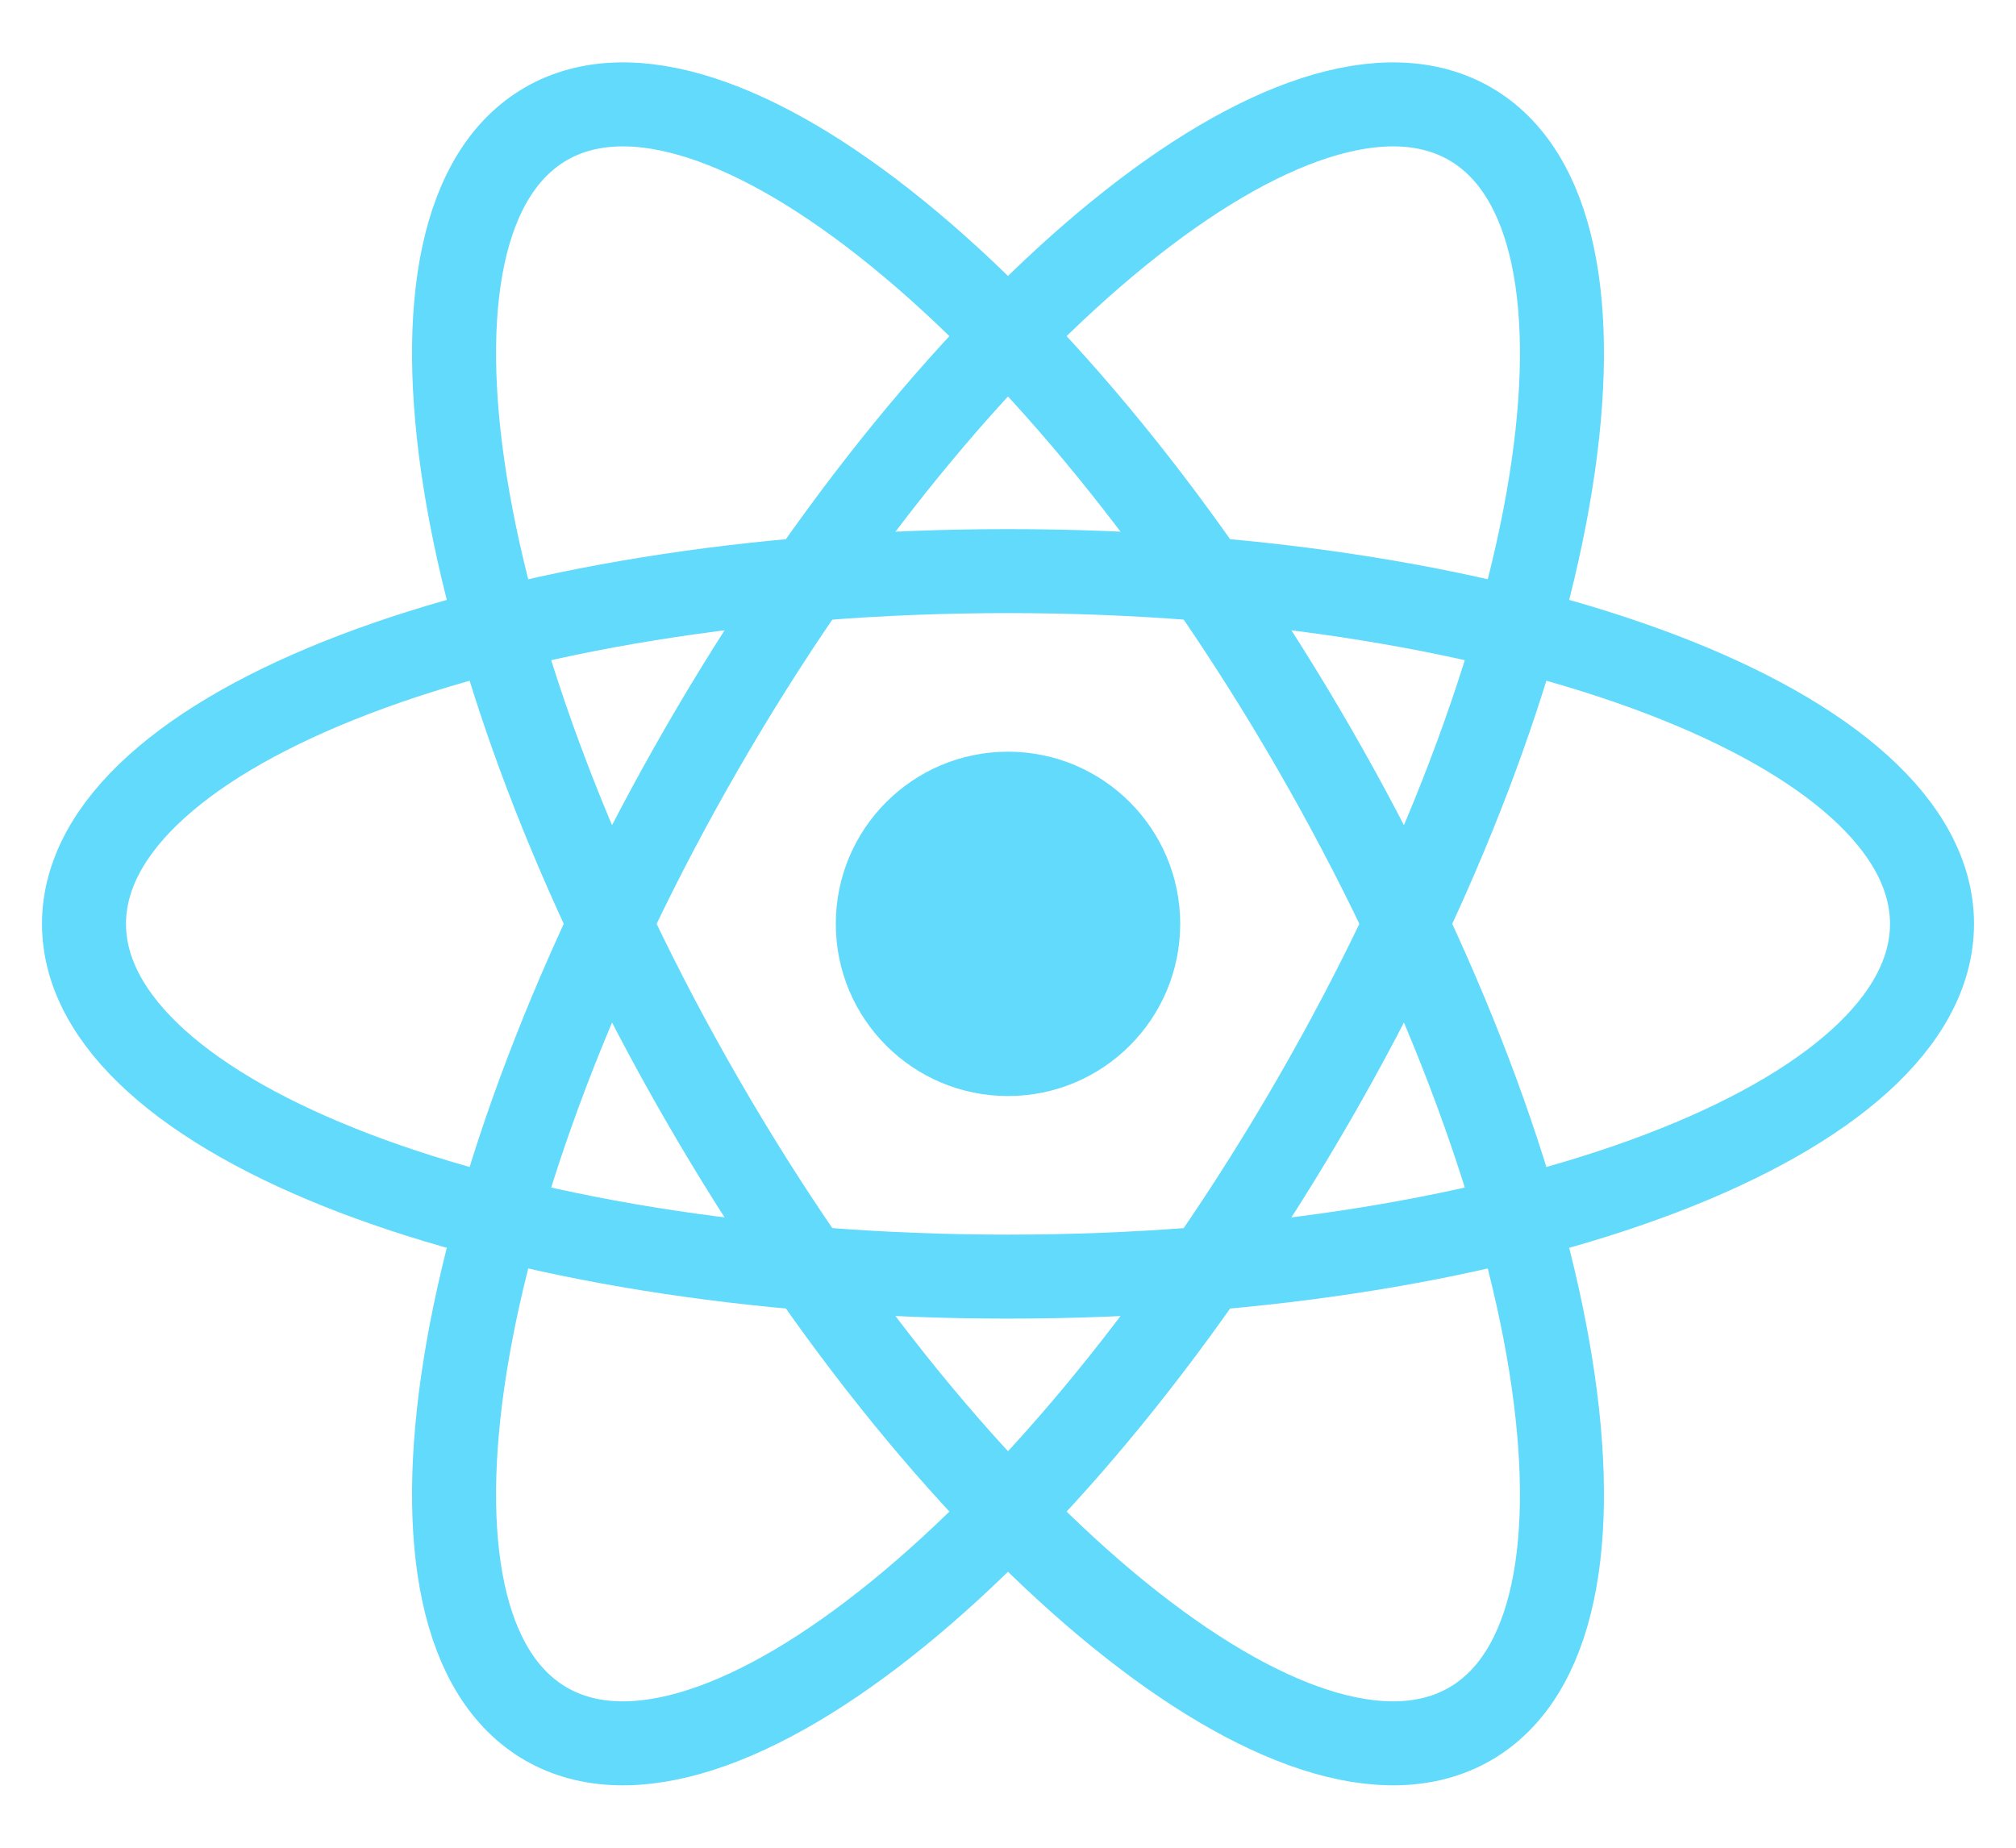
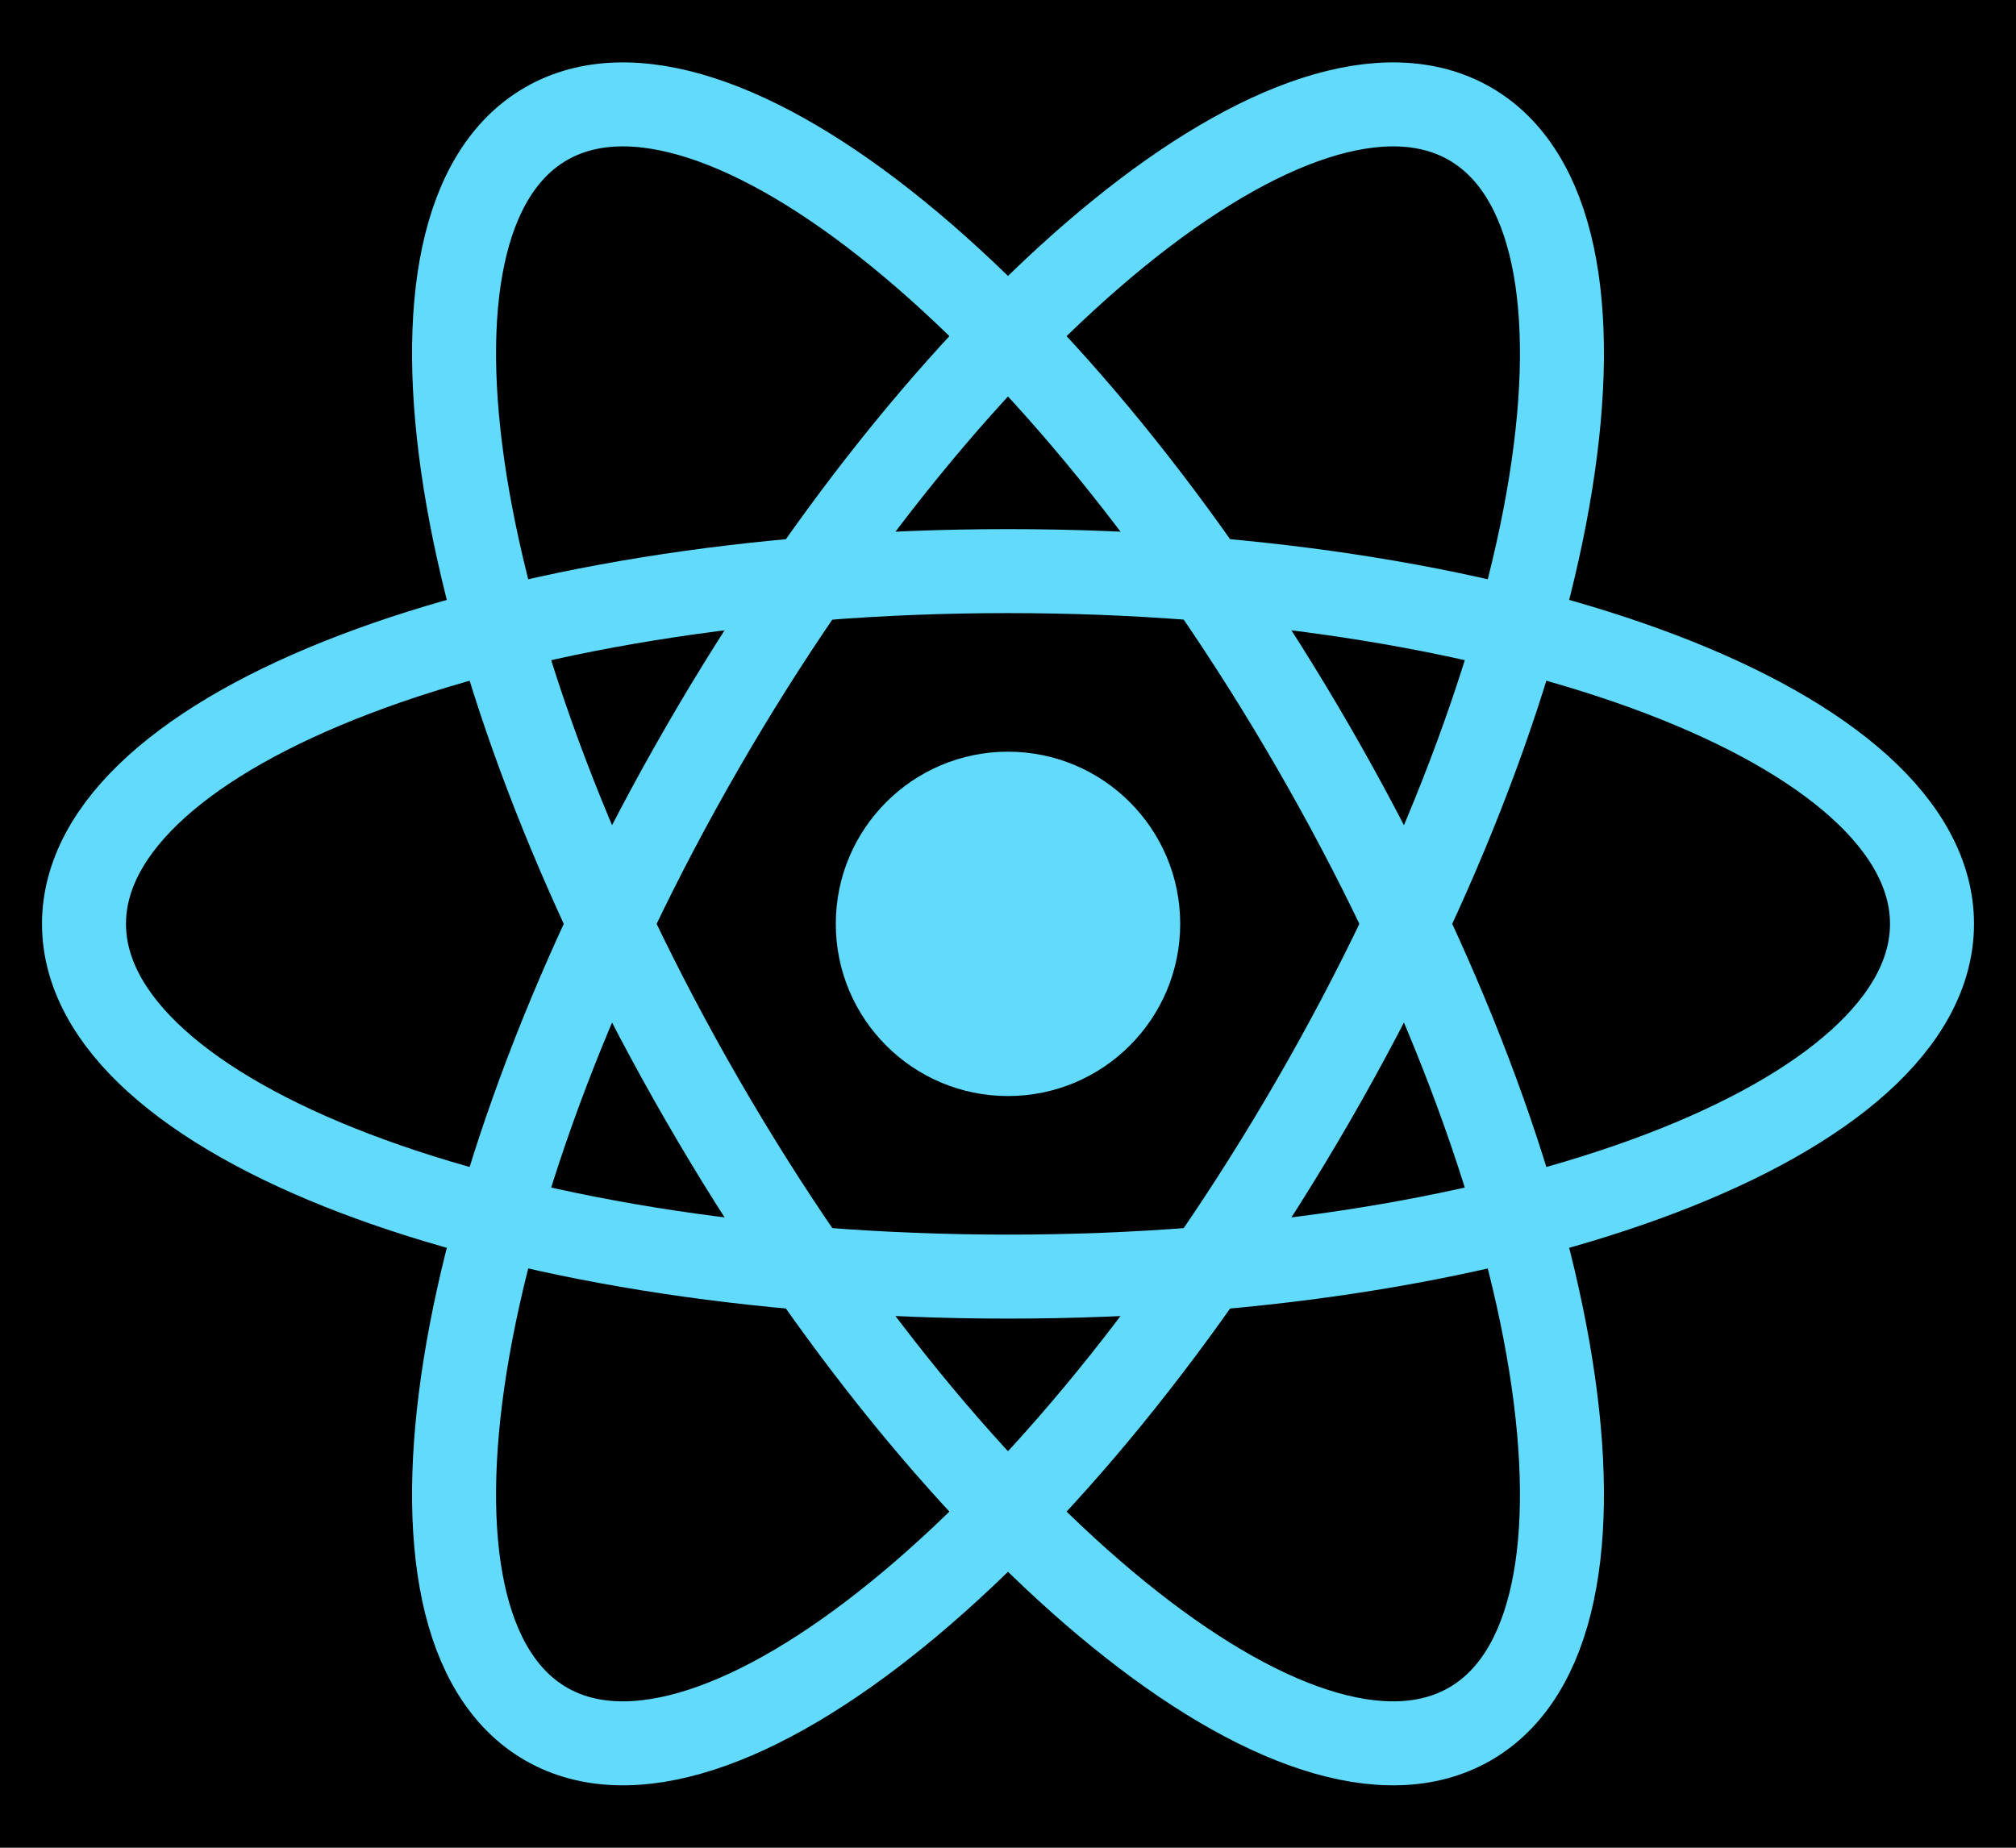
<svg xmlns="http://www.w3.org/2000/svg" viewBox="-12 -11 24 22">
+   <rect x="-12" y="-11" width="24" height="22" fill="black" />
  <circle cx="0" cy="0" r="2.05" fill="#61dafb" />
  <g stroke="#61dafb" stroke-width="1" fill="none">
    <ellipse rx="11" ry="4.2" />
    <ellipse rx="11" ry="4.2" transform="rotate(60)" />
    <ellipse rx="11" ry="4.2" transform="rotate(120)" />
  </g>
</svg>
